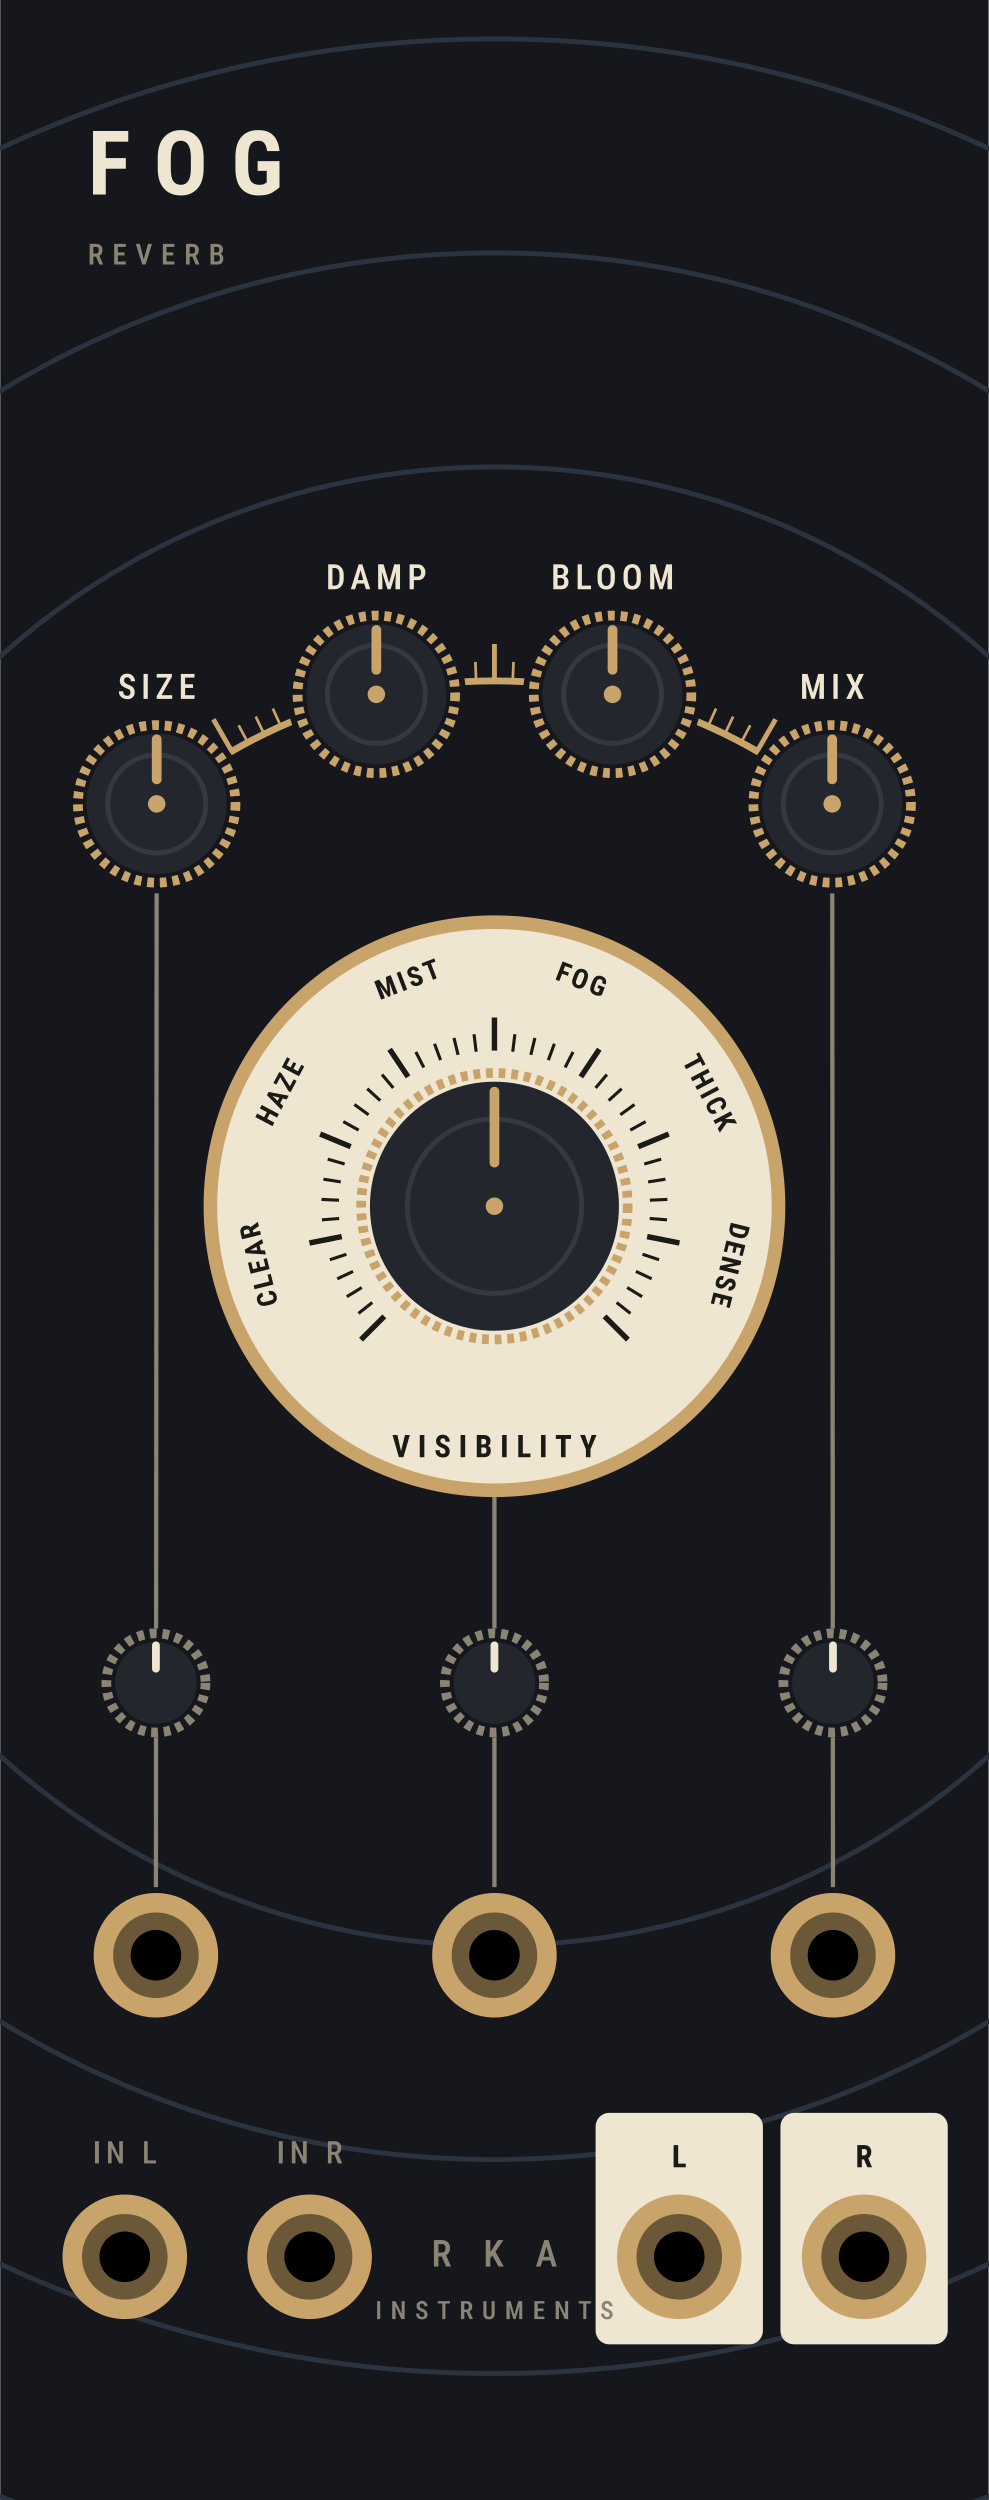
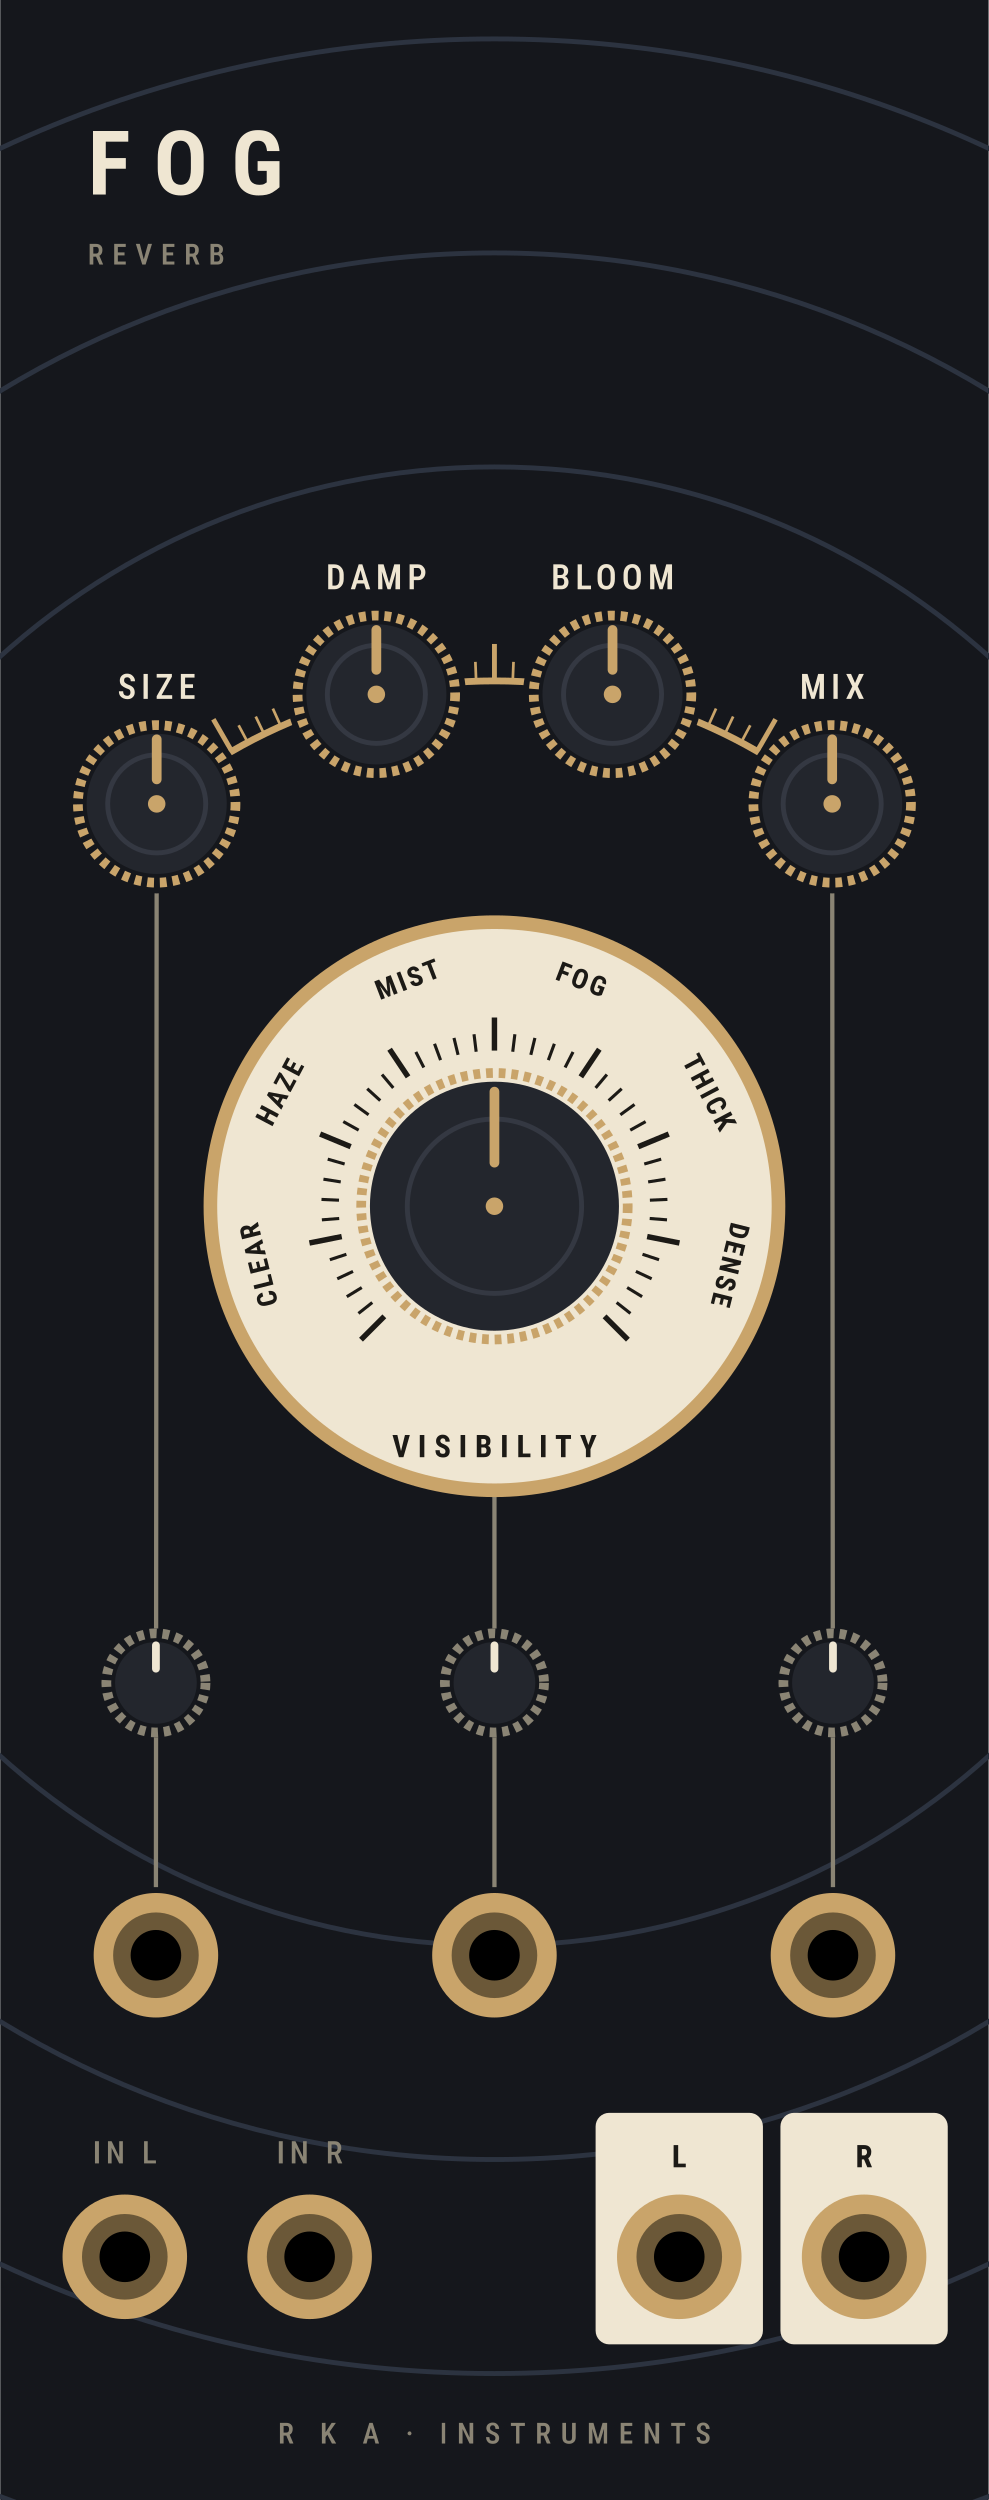
<svg xmlns="http://www.w3.org/2000/svg" width="356" height="900" viewBox="0 0 50.8 128.5">
  <rect width="50.8" height="128.5" fill="#15171c" />
  <circle cx="25.4" cy="62.0" r="38" fill="none" stroke="#2c3340" stroke-width="0.25" />
  <circle cx="25.4" cy="62.0" r="49" fill="none" stroke="#2c3340" stroke-width="0.25" />
  <circle cx="25.4" cy="62.0" r="60" fill="none" stroke="#2c3340" stroke-width="0.25" />
  <circle cx="25.4" cy="62.0" r="71" fill="none" stroke="#2c3340" stroke-width="0.25" />
  <circle cx="25.4" cy="62.0" r="82" fill="none" stroke="#2c3340" stroke-width="0.25" />
  <path d="M 5.98 43.24 A 27 27 0 0 1 44.82 43.24" fill="none" stroke="#c9a46a" stroke-width="0.35" />
  <line x1="44.82" y1="43.24" x2="45.54" y2="42.55" stroke="#c9a46a" stroke-width="0.14" />
  <line x1="44.16" y1="42.58" x2="44.85" y2="41.86" stroke="#c9a46a" stroke-width="0.14" />
  <line x1="43.47" y1="41.94" x2="44.14" y2="41.19" stroke="#c9a46a" stroke-width="0.14" />
  <line x1="42.76" y1="41.32" x2="43.98" y2="39.86" stroke="#c9a46a" stroke-width="0.25" />
  <line x1="42.02" y1="40.72" x2="42.64" y2="39.94" stroke="#c9a46a" stroke-width="0.14" />
  <line x1="41.27" y1="40.16" x2="41.86" y2="39.35" stroke="#c9a46a" stroke-width="0.14" />
  <line x1="40.50" y1="39.62" x2="41.06" y2="38.79" stroke="#c9a46a" stroke-width="0.14" />
  <line x1="39.71" y1="39.10" x2="40.24" y2="38.25" stroke="#c9a46a" stroke-width="0.14" />
  <line x1="38.90" y1="38.62" x2="39.85" y2="36.97" stroke="#c9a46a" stroke-width="0.25" />
  <line x1="38.08" y1="38.16" x2="38.55" y2="37.28" stroke="#c9a46a" stroke-width="0.14" />
  <line x1="37.24" y1="37.73" x2="37.67" y2="36.83" stroke="#c9a46a" stroke-width="0.14" />
  <line x1="36.38" y1="37.33" x2="36.79" y2="36.42" stroke="#c9a46a" stroke-width="0.14" />
  <line x1="35.51" y1="36.97" x2="35.89" y2="36.04" stroke="#c9a46a" stroke-width="0.14" />
  <line x1="34.63" y1="36.63" x2="35.28" y2="34.84" stroke="#c9a46a" stroke-width="0.25" />
  <line x1="33.74" y1="36.32" x2="34.05" y2="35.37" stroke="#c9a46a" stroke-width="0.14" />
  <line x1="32.84" y1="36.05" x2="33.12" y2="35.08" stroke="#c9a46a" stroke-width="0.14" />
  <line x1="31.93" y1="35.80" x2="32.17" y2="34.83" stroke="#c9a46a" stroke-width="0.14" />
  <line x1="31.01" y1="35.59" x2="31.22" y2="34.61" stroke="#c9a46a" stroke-width="0.14" />
  <line x1="30.09" y1="35.41" x2="30.42" y2="33.54" stroke="#c9a46a" stroke-width="0.25" />
  <line x1="29.16" y1="35.26" x2="29.30" y2="34.27" stroke="#c9a46a" stroke-width="0.14" />
  <line x1="28.22" y1="35.15" x2="28.33" y2="34.15" stroke="#c9a46a" stroke-width="0.14" />
  <line x1="27.28" y1="35.07" x2="27.35" y2="34.07" stroke="#c9a46a" stroke-width="0.14" />
  <line x1="26.34" y1="35.02" x2="26.38" y2="34.02" stroke="#c9a46a" stroke-width="0.14" />
  <line x1="25.40" y1="35.00" x2="25.40" y2="33.10" stroke="#c9a46a" stroke-width="0.25" />
  <line x1="24.46" y1="35.02" x2="24.42" y2="34.02" stroke="#c9a46a" stroke-width="0.14" />
  <line x1="23.52" y1="35.07" x2="23.45" y2="34.07" stroke="#c9a46a" stroke-width="0.14" />
  <line x1="22.58" y1="35.15" x2="22.47" y2="34.15" stroke="#c9a46a" stroke-width="0.14" />
  <line x1="21.64" y1="35.26" x2="21.50" y2="34.27" stroke="#c9a46a" stroke-width="0.14" />
  <line x1="20.71" y1="35.41" x2="20.38" y2="33.54" stroke="#c9a46a" stroke-width="0.25" />
  <line x1="19.79" y1="35.59" x2="19.58" y2="34.61" stroke="#c9a46a" stroke-width="0.14" />
  <line x1="18.87" y1="35.80" x2="18.63" y2="34.83" stroke="#c9a46a" stroke-width="0.14" />
  <line x1="17.96" y1="36.05" x2="17.68" y2="35.08" stroke="#c9a46a" stroke-width="0.14" />
  <line x1="17.06" y1="36.32" x2="16.75" y2="35.37" stroke="#c9a46a" stroke-width="0.14" />
  <line x1="16.17" y1="36.63" x2="15.52" y2="34.84" stroke="#c9a46a" stroke-width="0.25" />
  <line x1="15.29" y1="36.97" x2="14.91" y2="36.04" stroke="#c9a46a" stroke-width="0.14" />
  <line x1="14.42" y1="37.33" x2="14.01" y2="36.42" stroke="#c9a46a" stroke-width="0.14" />
  <line x1="13.56" y1="37.73" x2="13.13" y2="36.83" stroke="#c9a46a" stroke-width="0.14" />
  <line x1="12.72" y1="38.16" x2="12.25" y2="37.28" stroke="#c9a46a" stroke-width="0.14" />
  <line x1="11.90" y1="38.62" x2="10.95" y2="36.97" stroke="#c9a46a" stroke-width="0.25" />
  <line x1="11.09" y1="39.10" x2="10.56" y2="38.25" stroke="#c9a46a" stroke-width="0.14" />
  <line x1="10.30" y1="39.62" x2="9.74" y2="38.79" stroke="#c9a46a" stroke-width="0.14" />
  <line x1="9.53" y1="40.16" x2="8.94" y2="39.35" stroke="#c9a46a" stroke-width="0.14" />
  <line x1="8.78" y1="40.72" x2="8.16" y2="39.94" stroke="#c9a46a" stroke-width="0.14" />
  <line x1="8.04" y1="41.32" x2="6.82" y2="39.86" stroke="#c9a46a" stroke-width="0.25" />
  <line x1="7.33" y1="41.94" x2="6.66" y2="41.19" stroke="#c9a46a" stroke-width="0.14" />
  <line x1="6.64" y1="42.58" x2="5.95" y2="41.86" stroke="#c9a46a" stroke-width="0.14" />
  <line x1="5.98" y1="43.24" x2="5.26" y2="42.55" stroke="#c9a46a" stroke-width="0.14" />
  <path d="M 8.04 41.32 L 8.00 97.00" fill="none" stroke="#8a8474" stroke-width="0.22" stroke-linejoin="round" />
  <path d="M 25.40 62.00 L 25.40 97.00" fill="none" stroke="#8a8474" stroke-width="0.22" stroke-linejoin="round" />
  <path d="M 42.76 41.32 L 42.80 97.00" fill="none" stroke="#8a8474" stroke-width="0.22" stroke-linejoin="round" />
  <text x="4.50" y="10.00" font-size="4.6" fill="#efe6d2" text-anchor="start" font-weight="600" font-family="'DIN Alternate', 'Bahnschrift', 'Roboto Condensed', 'Arial Narrow', Arial, sans-serif" letter-spacing="1.2">FOG</text>
  <text x="4.50" y="13.60" font-size="1.5" fill="#8a8474" text-anchor="start" font-weight="500" font-family="'DIN Alternate', 'Bahnschrift', 'Roboto Condensed', 'Arial Narrow', Arial, sans-serif" letter-spacing="0.45">REVERB</text>
  <circle cx="25.4" cy="62.0" r="14.6" fill="#efe6d2" stroke="#c9a46a" stroke-width="0.7" />
  <line x1="19.74" y1="67.66" x2="18.54" y2="68.86" stroke="#1c1a16" stroke-width="0.28" />
  <line x1="19.12" y1="66.95" x2="18.41" y2="67.51" stroke="#1c1a16" stroke-width="0.16" />
  <line x1="18.58" y1="66.18" x2="17.81" y2="66.65" stroke="#1c1a16" stroke-width="0.16" />
  <line x1="18.13" y1="65.35" x2="17.32" y2="65.73" stroke="#1c1a16" stroke-width="0.16" />
  <line x1="17.79" y1="64.47" x2="16.94" y2="64.75" stroke="#1c1a16" stroke-width="0.16" />
  <line x1="17.55" y1="63.56" x2="15.89" y2="63.89" stroke="#1c1a16" stroke-width="0.28" />
  <line x1="17.42" y1="62.63" x2="16.53" y2="62.70" stroke="#1c1a16" stroke-width="0.16" />
  <line x1="17.41" y1="61.69" x2="16.51" y2="61.65" stroke="#1c1a16" stroke-width="0.16" />
  <line x1="17.50" y1="60.75" x2="16.61" y2="60.61" stroke="#1c1a16" stroke-width="0.16" />
  <line x1="17.70" y1="59.83" x2="16.83" y2="59.58" stroke="#1c1a16" stroke-width="0.16" />
  <line x1="18.01" y1="58.94" x2="16.44" y2="58.29" stroke="#1c1a16" stroke-width="0.28" />
  <line x1="18.42" y1="58.09" x2="17.63" y2="57.65" stroke="#1c1a16" stroke-width="0.16" />
  <line x1="18.93" y1="57.30" x2="18.20" y2="56.77" stroke="#1c1a16" stroke-width="0.16" />
  <line x1="19.53" y1="56.57" x2="18.86" y2="55.96" stroke="#1c1a16" stroke-width="0.16" />
  <line x1="20.20" y1="55.92" x2="19.62" y2="55.23" stroke="#1c1a16" stroke-width="0.16" />
  <line x1="20.96" y1="55.35" x2="20.01" y2="53.93" stroke="#1c1a16" stroke-width="0.28" />
  <line x1="21.77" y1="54.87" x2="21.36" y2="54.07" stroke="#1c1a16" stroke-width="0.16" />
  <line x1="22.63" y1="54.49" x2="22.32" y2="53.65" stroke="#1c1a16" stroke-width="0.16" />
  <line x1="23.53" y1="54.22" x2="23.32" y2="53.35" stroke="#1c1a16" stroke-width="0.16" />
  <line x1="24.46" y1="54.06" x2="24.35" y2="53.16" stroke="#1c1a16" stroke-width="0.16" />
  <line x1="25.40" y1="54.00" x2="25.40" y2="52.30" stroke="#1c1a16" stroke-width="0.28" />
  <line x1="26.34" y1="54.06" x2="26.45" y2="53.16" stroke="#1c1a16" stroke-width="0.16" />
  <line x1="27.27" y1="54.22" x2="27.48" y2="53.35" stroke="#1c1a16" stroke-width="0.16" />
  <line x1="28.17" y1="54.49" x2="28.48" y2="53.65" stroke="#1c1a16" stroke-width="0.16" />
  <line x1="29.03" y1="54.87" x2="29.44" y2="54.07" stroke="#1c1a16" stroke-width="0.16" />
  <line x1="29.84" y1="55.35" x2="30.79" y2="53.93" stroke="#1c1a16" stroke-width="0.28" />
  <line x1="30.60" y1="55.92" x2="31.18" y2="55.23" stroke="#1c1a16" stroke-width="0.16" />
  <line x1="31.27" y1="56.57" x2="31.94" y2="55.96" stroke="#1c1a16" stroke-width="0.16" />
  <line x1="31.87" y1="57.30" x2="32.60" y2="56.77" stroke="#1c1a16" stroke-width="0.16" />
  <line x1="32.38" y1="58.09" x2="33.17" y2="57.65" stroke="#1c1a16" stroke-width="0.16" />
  <line x1="32.79" y1="58.94" x2="34.36" y2="58.29" stroke="#1c1a16" stroke-width="0.28" />
  <line x1="33.10" y1="59.83" x2="33.97" y2="59.58" stroke="#1c1a16" stroke-width="0.16" />
  <line x1="33.30" y1="60.75" x2="34.19" y2="60.61" stroke="#1c1a16" stroke-width="0.16" />
  <line x1="33.39" y1="61.69" x2="34.29" y2="61.65" stroke="#1c1a16" stroke-width="0.16" />
  <line x1="33.38" y1="62.63" x2="34.27" y2="62.70" stroke="#1c1a16" stroke-width="0.16" />
  <line x1="33.25" y1="63.56" x2="34.91" y2="63.89" stroke="#1c1a16" stroke-width="0.28" />
  <line x1="33.01" y1="64.47" x2="33.86" y2="64.75" stroke="#1c1a16" stroke-width="0.16" />
  <line x1="32.67" y1="65.35" x2="33.48" y2="65.73" stroke="#1c1a16" stroke-width="0.16" />
  <line x1="32.22" y1="66.18" x2="32.99" y2="66.65" stroke="#1c1a16" stroke-width="0.16" />
  <line x1="31.68" y1="66.95" x2="32.39" y2="67.51" stroke="#1c1a16" stroke-width="0.16" />
  <line x1="31.06" y1="67.66" x2="32.26" y2="68.86" stroke="#1c1a16" stroke-width="0.28" />
  <text x="13.76" y="64.90" font-size="1.4" fill="#1c1a16" text-anchor="middle" font-weight="700" font-family="'DIN Alternate', 'Bahnschrift', 'Roboto Condensed', 'Arial Narrow', Arial, sans-serif" letter-spacing="0.15" transform="rotate(-104 13.76 64.90)">CLEAR</text>
  <text x="14.80" y="56.37" font-size="1.4" fill="#1c1a16" text-anchor="middle" font-weight="700" font-family="'DIN Alternate', 'Bahnschrift', 'Roboto Condensed', 'Arial Narrow', Arial, sans-serif" letter-spacing="0.15" transform="rotate(-62 14.80 56.37)">HAZE</text>
  <text x="21.10" y="50.80" font-size="1.4" fill="#1c1a16" text-anchor="middle" font-weight="700" font-family="'DIN Alternate', 'Bahnschrift', 'Roboto Condensed', 'Arial Narrow', Arial, sans-serif" letter-spacing="0.15" transform="rotate(-21 21.10 50.80)">MIST</text>
  <text x="29.70" y="50.80" font-size="1.4" fill="#1c1a16" text-anchor="middle" font-weight="700" font-family="'DIN Alternate', 'Bahnschrift', 'Roboto Condensed', 'Arial Narrow', Arial, sans-serif" letter-spacing="0.15" transform="rotate(21 29.70 50.80)">FOG</text>
  <text x="36.00" y="56.37" font-size="1.4" fill="#1c1a16" text-anchor="middle" font-weight="700" font-family="'DIN Alternate', 'Bahnschrift', 'Roboto Condensed', 'Arial Narrow', Arial, sans-serif" letter-spacing="0.15" transform="rotate(62 36.00 56.37)">THICK</text>
  <text x="37.04" y="64.90" font-size="1.4" fill="#1c1a16" text-anchor="middle" font-weight="700" font-family="'DIN Alternate', 'Bahnschrift', 'Roboto Condensed', 'Arial Narrow', Arial, sans-serif" letter-spacing="0.15" transform="rotate(104 37.04 64.90)">DENSE</text>
  <text x="25.40" y="74.90" font-size="1.6" fill="#1c1a16" text-anchor="middle" font-weight="700" font-family="'DIN Alternate', 'Bahnschrift', 'Roboto Condensed', 'Arial Narrow', Arial, sans-serif" letter-spacing="0.4">VISIBILITY</text>
  <circle cx="25.40" cy="62.00" r="6.85" fill="none" stroke="#c9a46a" stroke-width="0.5" stroke-dasharray="0.35 0.3" />
  <circle cx="25.40" cy="62.00" r="6.40" fill="#23262d" />
  <circle cx="25.40" cy="62.00" r="4.48" fill="none" stroke="#343842" stroke-width="0.25" />
  <circle cx="25.40" cy="62.00" r="0.45" fill="#c9a46a" />
  <line x1="25.40" y1="59.76" x2="25.40" y2="56.11" stroke="#c9a46a" stroke-width="0.5" stroke-linecap="round" />
  <circle cx="8.04" cy="41.32" r="4.6" fill="#15171c" />
  <circle cx="8.04" cy="41.32" r="4.05" fill="none" stroke="#c9a46a" stroke-width="0.5" stroke-dasharray="0.35 0.3" />
  <circle cx="8.04" cy="41.32" r="3.60" fill="#23262d" />
  <circle cx="8.04" cy="41.32" r="2.52" fill="none" stroke="#343842" stroke-width="0.25" />
  <circle cx="8.04" cy="41.32" r="0.45" fill="#c9a46a" />
  <line x1="8.04" y1="40.06" x2="8.04" y2="38.00" stroke="#c9a46a" stroke-width="0.5" stroke-linecap="round" />
  <text x="8.04" y="35.92" font-size="1.8" fill="#efe6d2" text-anchor="middle" font-weight="500" font-family="'DIN Alternate', 'Bahnschrift', 'Roboto Condensed', 'Arial Narrow', Arial, sans-serif" letter-spacing="0.25">SIZE</text>
  <circle cx="19.33" cy="35.69" r="4.6" fill="#15171c" />
  <circle cx="19.33" cy="35.69" r="4.05" fill="none" stroke="#c9a46a" stroke-width="0.5" stroke-dasharray="0.35 0.3" />
  <circle cx="19.33" cy="35.69" r="3.60" fill="#23262d" />
  <circle cx="19.33" cy="35.69" r="2.52" fill="none" stroke="#343842" stroke-width="0.25" />
  <circle cx="19.33" cy="35.69" r="0.45" fill="#c9a46a" />
  <line x1="19.33" y1="34.43" x2="19.33" y2="32.38" stroke="#c9a46a" stroke-width="0.5" stroke-linecap="round" />
  <text x="19.33" y="30.29" font-size="1.8" fill="#efe6d2" text-anchor="middle" font-weight="500" font-family="'DIN Alternate', 'Bahnschrift', 'Roboto Condensed', 'Arial Narrow', Arial, sans-serif" letter-spacing="0.25">DAMP</text>
  <circle cx="31.47" cy="35.69" r="4.6" fill="#15171c" />
  <circle cx="31.47" cy="35.69" r="4.05" fill="none" stroke="#c9a46a" stroke-width="0.5" stroke-dasharray="0.35 0.3" />
  <circle cx="31.47" cy="35.69" r="3.60" fill="#23262d" />
  <circle cx="31.47" cy="35.69" r="2.52" fill="none" stroke="#343842" stroke-width="0.25" />
  <circle cx="31.47" cy="35.69" r="0.45" fill="#c9a46a" />
  <line x1="31.47" y1="34.43" x2="31.47" y2="32.38" stroke="#c9a46a" stroke-width="0.5" stroke-linecap="round" />
  <text x="31.47" y="30.29" font-size="1.8" fill="#efe6d2" text-anchor="middle" font-weight="500" font-family="'DIN Alternate', 'Bahnschrift', 'Roboto Condensed', 'Arial Narrow', Arial, sans-serif" letter-spacing="0.25">BLOOM</text>
  <circle cx="42.76" cy="41.32" r="4.6" fill="#15171c" />
  <circle cx="42.76" cy="41.32" r="4.05" fill="none" stroke="#c9a46a" stroke-width="0.5" stroke-dasharray="0.35 0.3" />
  <circle cx="42.76" cy="41.32" r="3.60" fill="#23262d" />
  <circle cx="42.76" cy="41.32" r="2.52" fill="none" stroke="#343842" stroke-width="0.25" />
  <circle cx="42.76" cy="41.32" r="0.45" fill="#c9a46a" />
  <line x1="42.76" y1="40.06" x2="42.76" y2="38.00" stroke="#c9a46a" stroke-width="0.5" stroke-linecap="round" />
  <text x="42.76" y="35.92" font-size="1.8" fill="#efe6d2" text-anchor="middle" font-weight="500" font-family="'DIN Alternate', 'Bahnschrift', 'Roboto Condensed', 'Arial Narrow', Arial, sans-serif" letter-spacing="0.25">MIX</text>
  <circle cx="8.00" cy="86.50" r="2.8" fill="#15171c" />
  <circle cx="8.00" cy="86.50" r="2.55" fill="none" stroke="#8a8474" stroke-width="0.5" stroke-dasharray="0.35 0.3" />
  <circle cx="8.00" cy="86.50" r="2.10" fill="#23262d" />
  <line x1="8.00" y1="85.77" x2="8.00" y2="84.57" stroke="#efe6d2" stroke-width="0.4" stroke-linecap="round" />
  <circle cx="8.00" cy="100.5" r="3.2" fill="#c9a46a" />
  <circle cx="8.00" cy="100.5" r="2.2" fill="#6b5838" />
  <circle cx="8.00" cy="100.5" r="1.3" fill="#000" />
  <circle cx="25.40" cy="86.50" r="2.8" fill="#15171c" />
  <circle cx="25.40" cy="86.50" r="2.55" fill="none" stroke="#8a8474" stroke-width="0.5" stroke-dasharray="0.35 0.3" />
  <circle cx="25.40" cy="86.50" r="2.10" fill="#23262d" />
  <line x1="25.40" y1="85.77" x2="25.40" y2="84.57" stroke="#efe6d2" stroke-width="0.4" stroke-linecap="round" />
  <circle cx="25.40" cy="100.5" r="3.2" fill="#c9a46a" />
  <circle cx="25.40" cy="100.5" r="2.2" fill="#6b5838" />
  <circle cx="25.40" cy="100.5" r="1.3" fill="#000" />
  <circle cx="42.80" cy="86.50" r="2.8" fill="#15171c" />
  <circle cx="42.80" cy="86.50" r="2.55" fill="none" stroke="#8a8474" stroke-width="0.5" stroke-dasharray="0.35 0.3" />
  <circle cx="42.80" cy="86.50" r="2.10" fill="#23262d" />
  <line x1="42.80" y1="85.77" x2="42.80" y2="84.57" stroke="#efe6d2" stroke-width="0.4" stroke-linecap="round" />
  <circle cx="42.80" cy="100.5" r="3.2" fill="#c9a46a" />
  <circle cx="42.80" cy="100.5" r="2.2" fill="#6b5838" />
  <circle cx="42.80" cy="100.5" r="1.3" fill="#000" />
  <circle cx="6.40" cy="116" r="3.2" fill="#c9a46a" />
  <circle cx="6.40" cy="116" r="2.2" fill="#6b5838" />
  <circle cx="6.40" cy="116" r="1.3" fill="#000" />
  <text x="6.40" y="111.20" font-size="1.6" fill="#8a8474" text-anchor="middle" font-weight="500" font-family="'DIN Alternate', 'Bahnschrift', 'Roboto Condensed', 'Arial Narrow', Arial, sans-serif" letter-spacing="0.25">IN L</text>
  <circle cx="15.90" cy="116" r="3.2" fill="#c9a46a" />
  <circle cx="15.90" cy="116" r="2.2" fill="#6b5838" />
  <circle cx="15.90" cy="116" r="1.3" fill="#000" />
  <text x="15.90" y="111.20" font-size="1.6" fill="#8a8474" text-anchor="middle" font-weight="500" font-family="'DIN Alternate', 'Bahnschrift', 'Roboto Condensed', 'Arial Narrow', Arial, sans-serif" letter-spacing="0.25">IN R</text>
  <rect x="30.60" y="108.60" width="8.6" height="11.9" rx="0.7" fill="#efe6d2" />
  <circle cx="34.90" cy="116" r="3.2" fill="#c9a46a" />
  <circle cx="34.90" cy="116" r="2.2" fill="#6b5838" />
  <circle cx="34.90" cy="116" r="1.3" fill="#000" />
  <text x="34.90" y="111.40" font-size="1.6" fill="#1c1a16" text-anchor="middle" font-weight="700" font-family="'DIN Alternate', 'Bahnschrift', 'Roboto Condensed', 'Arial Narrow', Arial, sans-serif" letter-spacing="0.25">L</text>
  <rect x="40.10" y="108.60" width="8.6" height="11.9" rx="0.7" fill="#efe6d2" />
  <circle cx="44.40" cy="116" r="3.2" fill="#c9a46a" />
  <circle cx="44.40" cy="116" r="2.2" fill="#6b5838" />
  <circle cx="44.40" cy="116" r="1.3" fill="#000" />
  <text x="44.40" y="111.40" font-size="1.6" fill="#1c1a16" text-anchor="middle" font-weight="700" font-family="'DIN Alternate', 'Bahnschrift', 'Roboto Condensed', 'Arial Narrow', Arial, sans-serif" letter-spacing="0.25">R</text>
-   <text x="25.40" y="116.50" font-size="1.9" fill="#8a8474" text-anchor="middle" font-weight="500" font-family="'DIN Alternate', 'Bahnschrift', 'Roboto Condensed', 'Arial Narrow', Arial, sans-serif" letter-spacing="0.6">R K A</text>
-   <text x="25.40" y="119.20" font-size="1.3" fill="#8a8474" text-anchor="middle" font-weight="500" font-family="'DIN Alternate', 'Bahnschrift', 'Roboto Condensed', 'Arial Narrow', Arial, sans-serif" letter-spacing="0.45">INSTRUMENTS</text>
+   <text x="25.40" y="125.60" font-size="1.5" fill="#8a8474" text-anchor="middle" font-weight="500" font-family="'DIN Alternate', 'Bahnschrift', 'Roboto Condensed', 'Arial Narrow', Arial, sans-serif" letter-spacing="0.5">R K A · INSTRUMENTS</text>
</svg>
